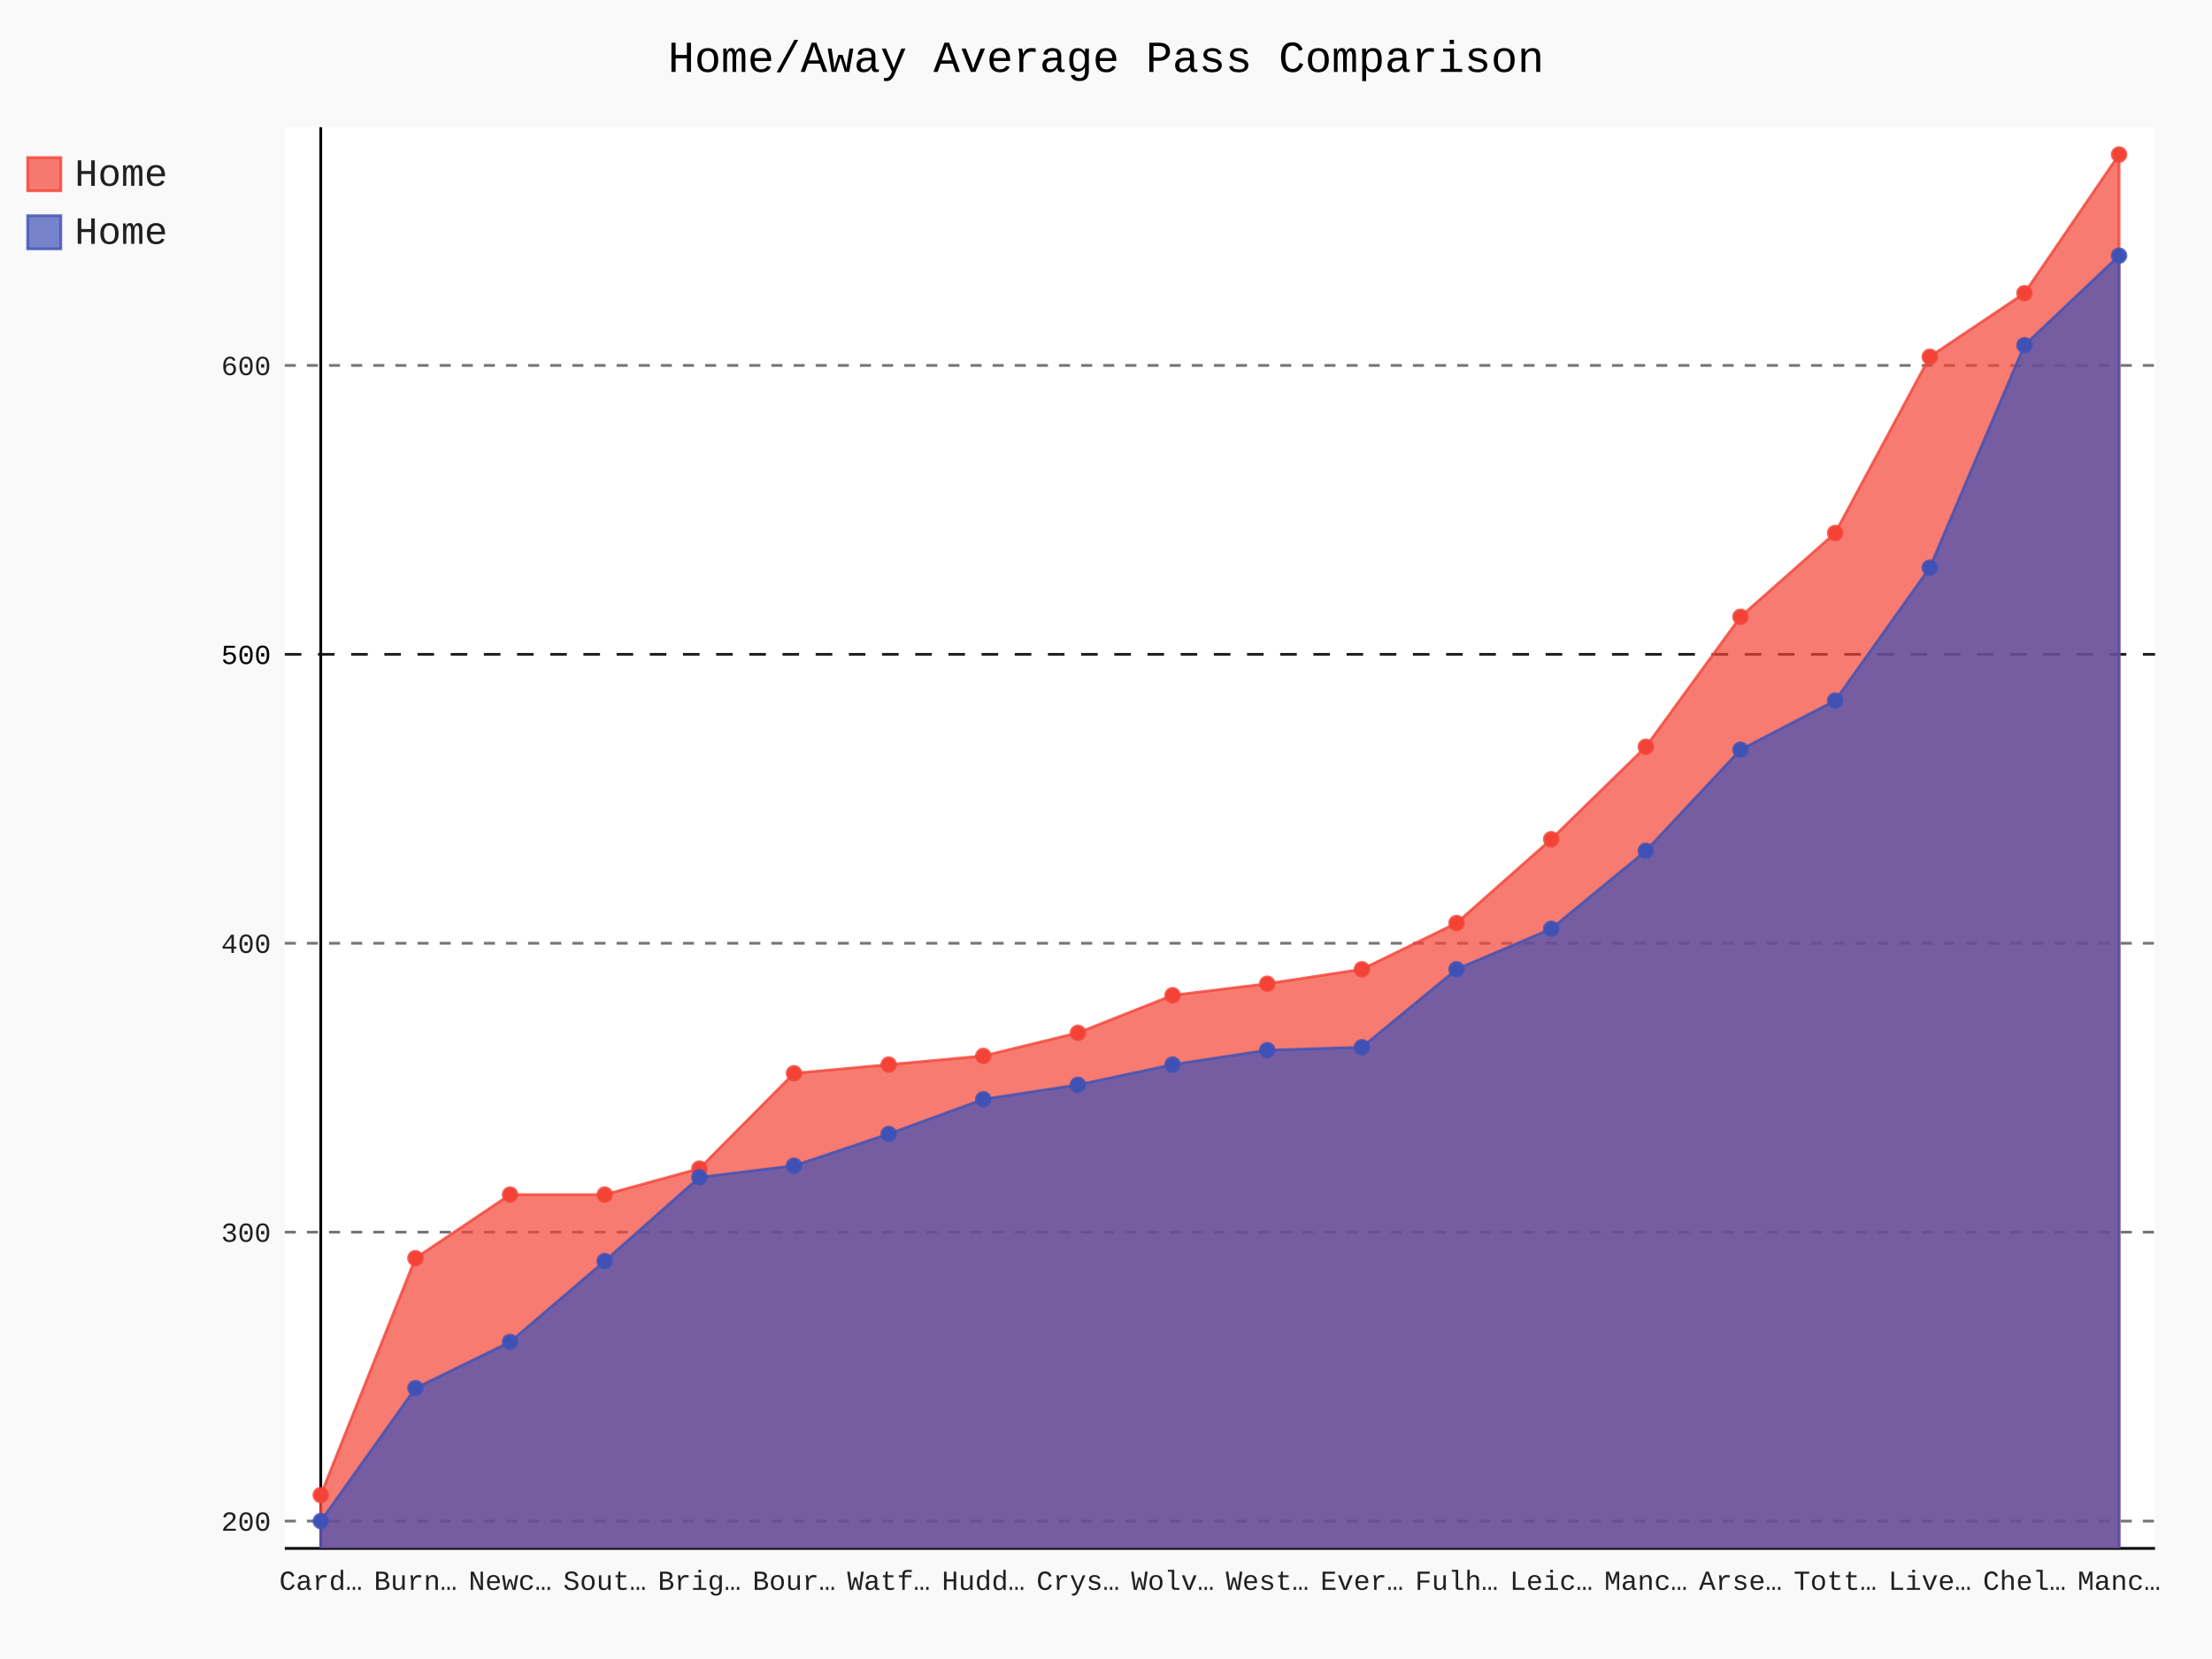
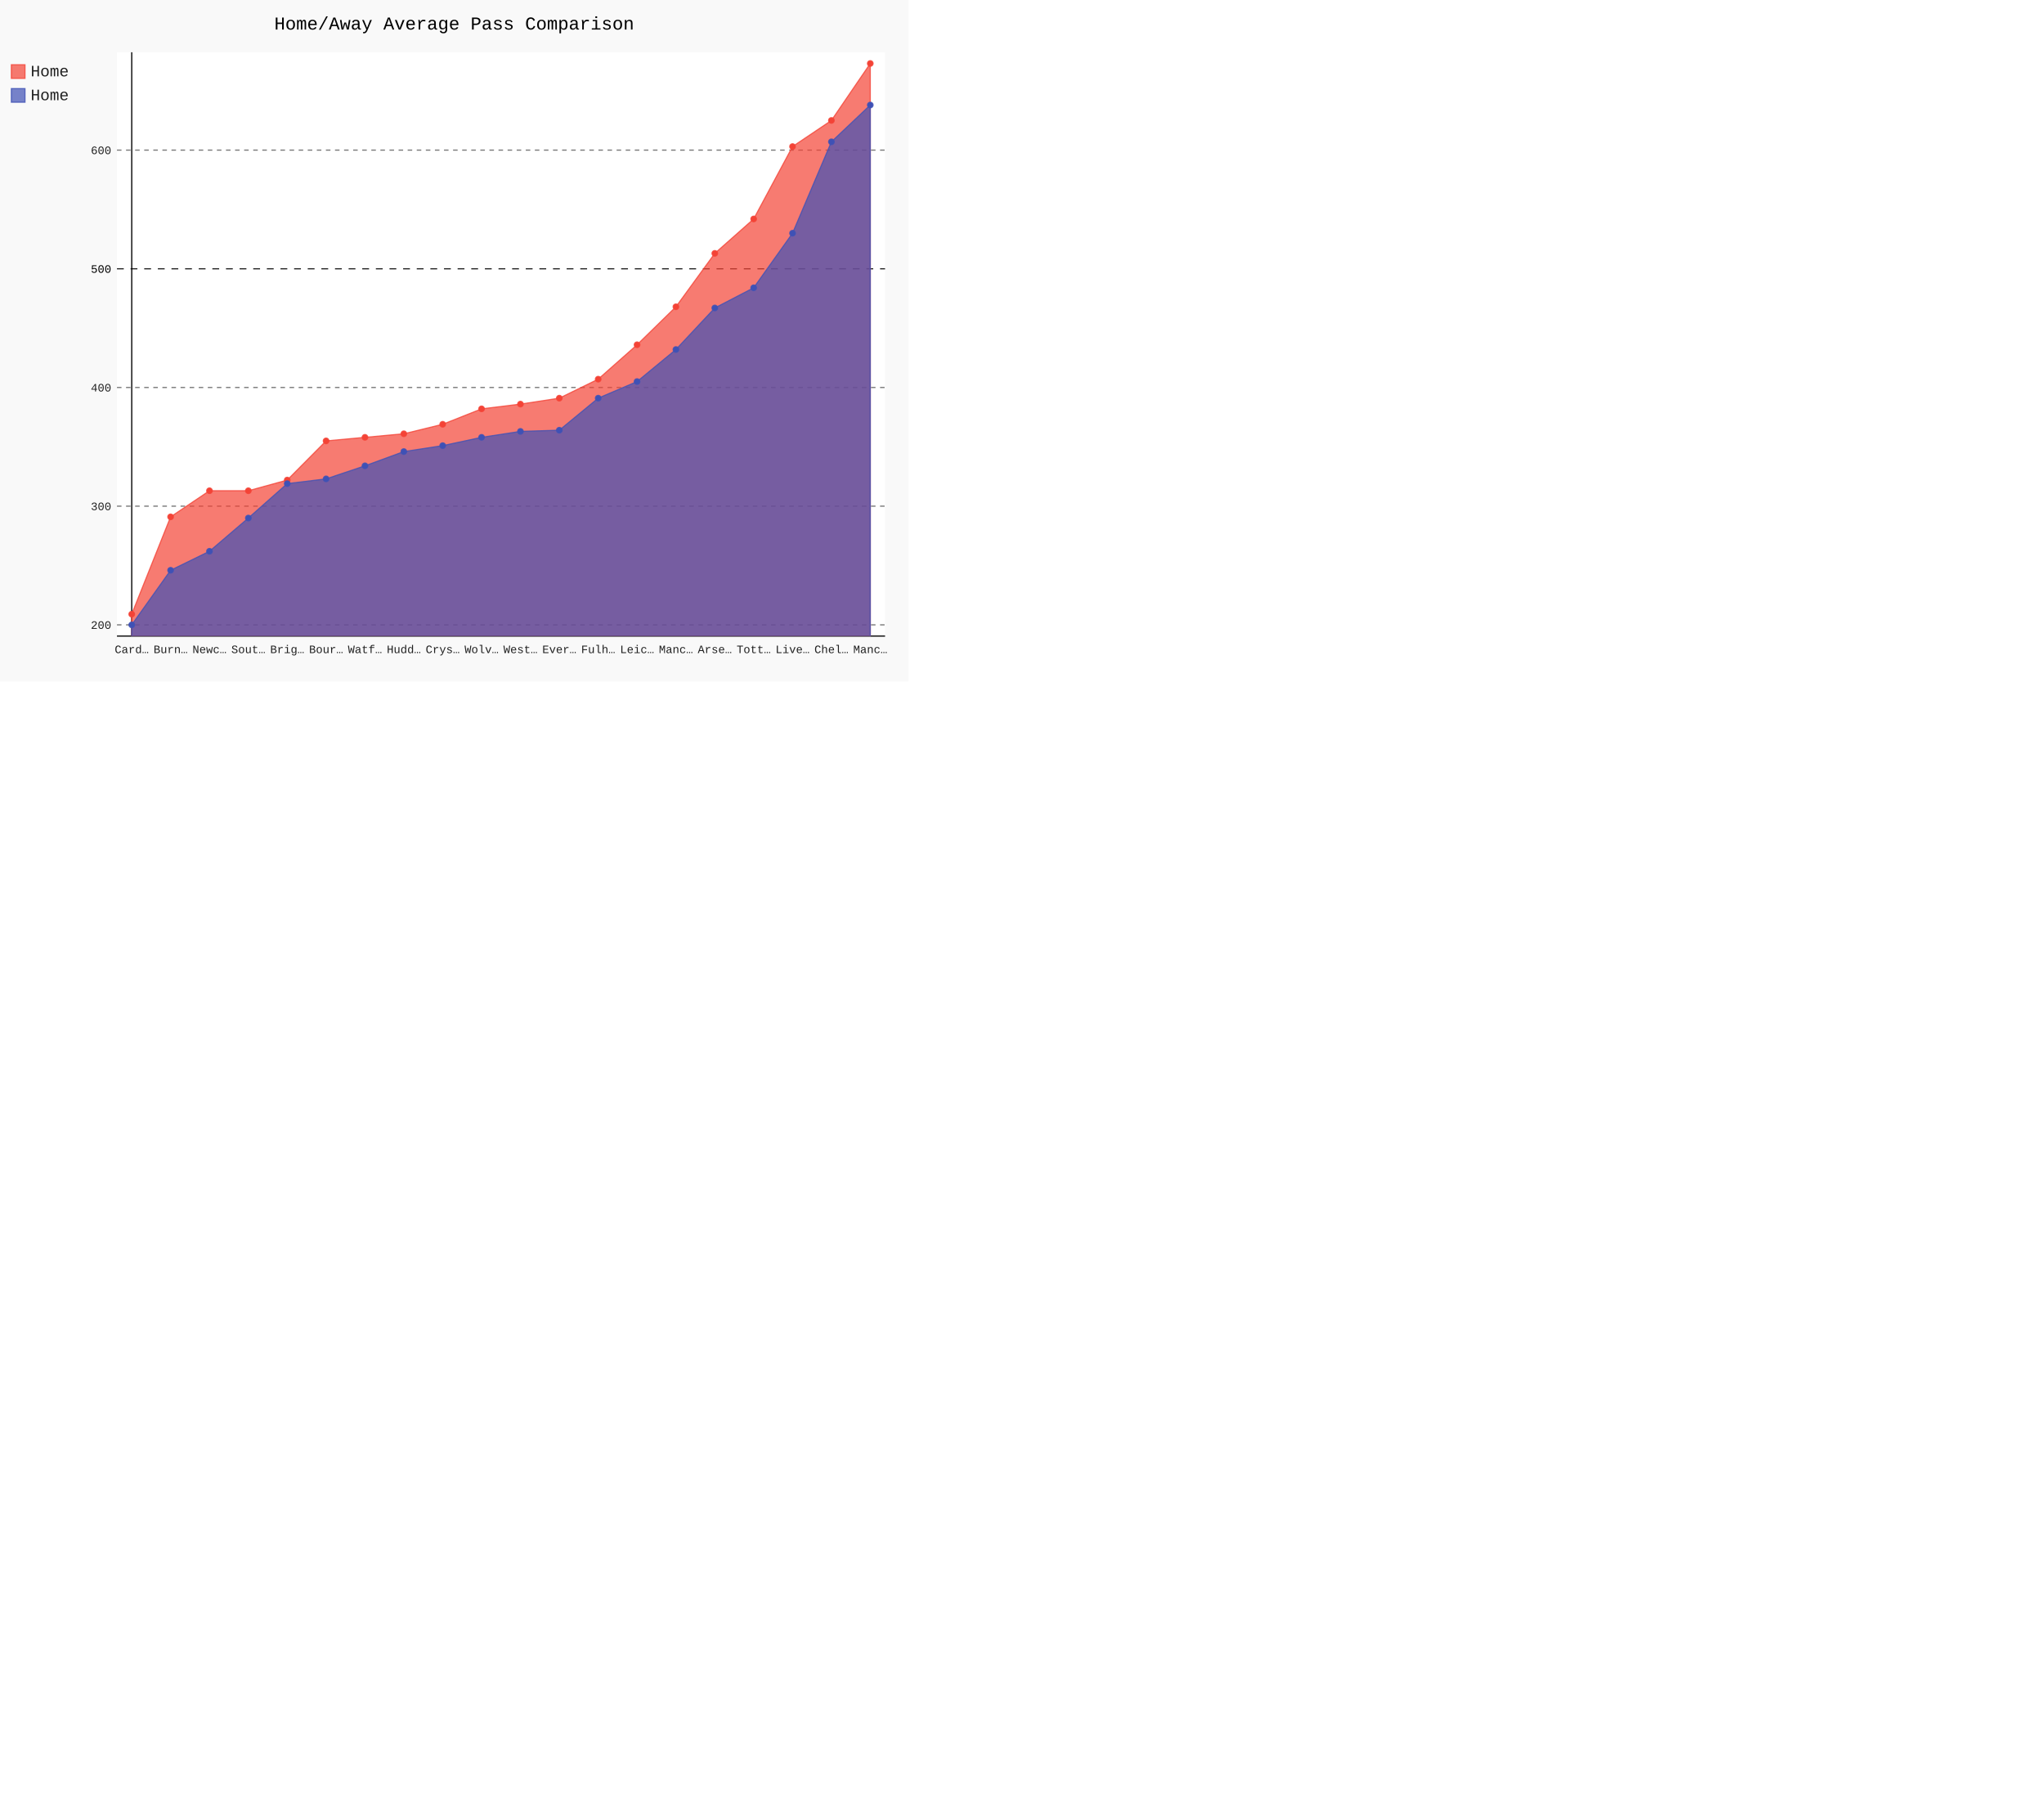
- <svg xmlns="http://www.w3.org/2000/svg" class="pygal-chart" id="chart-f26400e8-dc95-46c9-a964-b37309947b78" viewBox="0 0 800 600">
+ <svg xmlns="http://www.w3.org/2000/svg" class="pygal-chart" id="chart-f26400e8-dc95-46c9-a964-b37309947b78" viewBox="0 0 1800 1600">
  <defs>
    <style type="text/css">#chart-f26400e8-dc95-46c9-a964-b37309947b78{-webkit-user-select:none;-webkit-font-smoothing:antialiased;font-family:Consolas,"Liberation Mono",Menlo,Courier,monospace}#chart-f26400e8-dc95-46c9-a964-b37309947b78 .title{font-family:Consolas,"Liberation Mono",Menlo,Courier,monospace;font-size:16px}#chart-f26400e8-dc95-46c9-a964-b37309947b78 .legends .legend text{font-family:Consolas,"Liberation Mono",Menlo,Courier,monospace;font-size:14px}#chart-f26400e8-dc95-46c9-a964-b37309947b78 .axis text{font-family:Consolas,"Liberation Mono",Menlo,Courier,monospace;font-size:10px}#chart-f26400e8-dc95-46c9-a964-b37309947b78 .axis text.major{font-family:Consolas,"Liberation Mono",Menlo,Courier,monospace;font-size:10px}#chart-f26400e8-dc95-46c9-a964-b37309947b78 .text-overlay text.value{font-family:Consolas,"Liberation Mono",Menlo,Courier,monospace;font-size:16px}#chart-f26400e8-dc95-46c9-a964-b37309947b78 .text-overlay text.label{font-family:Consolas,"Liberation Mono",Menlo,Courier,monospace;font-size:10px}#chart-f26400e8-dc95-46c9-a964-b37309947b78 .tooltip{font-family:Consolas,"Liberation Mono",Menlo,Courier,monospace;font-size:14px}#chart-f26400e8-dc95-46c9-a964-b37309947b78 text.no_data{font-family:Consolas,"Liberation Mono",Menlo,Courier,monospace;font-size:64px}
#chart-f26400e8-dc95-46c9-a964-b37309947b78{background-color:rgba(249,249,249,1)}#chart-f26400e8-dc95-46c9-a964-b37309947b78 path,#chart-f26400e8-dc95-46c9-a964-b37309947b78 line,#chart-f26400e8-dc95-46c9-a964-b37309947b78 rect,#chart-f26400e8-dc95-46c9-a964-b37309947b78 circle{-webkit-transition:150ms;-moz-transition:150ms;transition:150ms}#chart-f26400e8-dc95-46c9-a964-b37309947b78 .graph &gt; .background{fill:rgba(249,249,249,1)}#chart-f26400e8-dc95-46c9-a964-b37309947b78 .plot &gt; .background{fill:rgba(255,255,255,1)}#chart-f26400e8-dc95-46c9-a964-b37309947b78 .graph{fill:rgba(0,0,0,.87)}#chart-f26400e8-dc95-46c9-a964-b37309947b78 text.no_data{fill:rgba(0,0,0,1)}#chart-f26400e8-dc95-46c9-a964-b37309947b78 .title{fill:rgba(0,0,0,1)}#chart-f26400e8-dc95-46c9-a964-b37309947b78 .legends .legend text{fill:rgba(0,0,0,.87)}#chart-f26400e8-dc95-46c9-a964-b37309947b78 .legends .legend:hover text{fill:rgba(0,0,0,1)}#chart-f26400e8-dc95-46c9-a964-b37309947b78 .axis .line{stroke:rgba(0,0,0,1)}#chart-f26400e8-dc95-46c9-a964-b37309947b78 .axis .guide.line{stroke:rgba(0,0,0,.54)}#chart-f26400e8-dc95-46c9-a964-b37309947b78 .axis .major.line{stroke:rgba(0,0,0,.87)}#chart-f26400e8-dc95-46c9-a964-b37309947b78 .axis text.major{fill:rgba(0,0,0,1)}#chart-f26400e8-dc95-46c9-a964-b37309947b78 .axis.y .guides:hover .guide.line,#chart-f26400e8-dc95-46c9-a964-b37309947b78 .line-graph .axis.x .guides:hover .guide.line,#chart-f26400e8-dc95-46c9-a964-b37309947b78 .stackedline-graph .axis.x .guides:hover .guide.line,#chart-f26400e8-dc95-46c9-a964-b37309947b78 .xy-graph .axis.x .guides:hover .guide.line{stroke:rgba(0,0,0,1)}#chart-f26400e8-dc95-46c9-a964-b37309947b78 .axis .guides:hover text{fill:rgba(0,0,0,1)}#chart-f26400e8-dc95-46c9-a964-b37309947b78 .reactive{fill-opacity:.7;stroke-opacity:.8}#chart-f26400e8-dc95-46c9-a964-b37309947b78 .ci{stroke:rgba(0,0,0,.87)}#chart-f26400e8-dc95-46c9-a964-b37309947b78 .reactive.active,#chart-f26400e8-dc95-46c9-a964-b37309947b78 .active .reactive{fill-opacity:.8;stroke-opacity:.9;stroke-width:4}#chart-f26400e8-dc95-46c9-a964-b37309947b78 .ci .reactive.active{stroke-width:1.5}#chart-f26400e8-dc95-46c9-a964-b37309947b78 .series text{fill:rgba(0,0,0,1)}#chart-f26400e8-dc95-46c9-a964-b37309947b78 .tooltip rect{fill:rgba(255,255,255,1);stroke:rgba(0,0,0,1);-webkit-transition:opacity 150ms;-moz-transition:opacity 150ms;transition:opacity 150ms}#chart-f26400e8-dc95-46c9-a964-b37309947b78 .tooltip .label{fill:rgba(0,0,0,.87)}#chart-f26400e8-dc95-46c9-a964-b37309947b78 .tooltip .label{fill:rgba(0,0,0,.87)}#chart-f26400e8-dc95-46c9-a964-b37309947b78 .tooltip .legend{font-size:.8em;fill:rgba(0,0,0,.54)}#chart-f26400e8-dc95-46c9-a964-b37309947b78 .tooltip .x_label{font-size:.6em;fill:rgba(0,0,0,1)}#chart-f26400e8-dc95-46c9-a964-b37309947b78 .tooltip .xlink{font-size:.5em;text-decoration:underline}#chart-f26400e8-dc95-46c9-a964-b37309947b78 .tooltip .value{font-size:1.5em}#chart-f26400e8-dc95-46c9-a964-b37309947b78 .bound{font-size:.5em}#chart-f26400e8-dc95-46c9-a964-b37309947b78 .max-value{font-size:.75em;fill:rgba(0,0,0,.54)}#chart-f26400e8-dc95-46c9-a964-b37309947b78 .map-element{fill:rgba(255,255,255,1);stroke:rgba(0,0,0,.54) !important}#chart-f26400e8-dc95-46c9-a964-b37309947b78 .map-element .reactive{fill-opacity:inherit;stroke-opacity:inherit}#chart-f26400e8-dc95-46c9-a964-b37309947b78 .color-0,#chart-f26400e8-dc95-46c9-a964-b37309947b78 .color-0 a:visited{stroke:#F44336;fill:#F44336}#chart-f26400e8-dc95-46c9-a964-b37309947b78 .color-1,#chart-f26400e8-dc95-46c9-a964-b37309947b78 .color-1 a:visited{stroke:#3F51B5;fill:#3F51B5}#chart-f26400e8-dc95-46c9-a964-b37309947b78 .text-overlay .color-0 text{fill:black}#chart-f26400e8-dc95-46c9-a964-b37309947b78 .text-overlay .color-1 text{fill:black}
#chart-f26400e8-dc95-46c9-a964-b37309947b78 text.no_data{text-anchor:middle}#chart-f26400e8-dc95-46c9-a964-b37309947b78 .guide.line{fill:none}#chart-f26400e8-dc95-46c9-a964-b37309947b78 .centered{text-anchor:middle}#chart-f26400e8-dc95-46c9-a964-b37309947b78 .title{text-anchor:middle}#chart-f26400e8-dc95-46c9-a964-b37309947b78 .legends .legend text{fill-opacity:1}#chart-f26400e8-dc95-46c9-a964-b37309947b78 .axis.x text{text-anchor:middle}#chart-f26400e8-dc95-46c9-a964-b37309947b78 .axis.x:not(.web) text[transform]{text-anchor:start}#chart-f26400e8-dc95-46c9-a964-b37309947b78 .axis.x:not(.web) text[transform].backwards{text-anchor:end}#chart-f26400e8-dc95-46c9-a964-b37309947b78 .axis.y text{text-anchor:end}#chart-f26400e8-dc95-46c9-a964-b37309947b78 .axis.y text[transform].backwards{text-anchor:start}#chart-f26400e8-dc95-46c9-a964-b37309947b78 .axis.y2 text{text-anchor:start}#chart-f26400e8-dc95-46c9-a964-b37309947b78 .axis.y2 text[transform].backwards{text-anchor:end}#chart-f26400e8-dc95-46c9-a964-b37309947b78 .axis .guide.line{stroke-dasharray:4,4}#chart-f26400e8-dc95-46c9-a964-b37309947b78 .axis .major.guide.line{stroke-dasharray:6,6}#chart-f26400e8-dc95-46c9-a964-b37309947b78 .horizontal .axis.y .guide.line,#chart-f26400e8-dc95-46c9-a964-b37309947b78 .horizontal .axis.y2 .guide.line,#chart-f26400e8-dc95-46c9-a964-b37309947b78 .vertical .axis.x .guide.line{opacity:0}#chart-f26400e8-dc95-46c9-a964-b37309947b78 .horizontal .axis.always_show .guide.line,#chart-f26400e8-dc95-46c9-a964-b37309947b78 .vertical .axis.always_show .guide.line{opacity:1 !important}#chart-f26400e8-dc95-46c9-a964-b37309947b78 .axis.y .guides:hover .guide.line,#chart-f26400e8-dc95-46c9-a964-b37309947b78 .axis.y2 .guides:hover .guide.line,#chart-f26400e8-dc95-46c9-a964-b37309947b78 .axis.x .guides:hover .guide.line{opacity:1}#chart-f26400e8-dc95-46c9-a964-b37309947b78 .axis .guides:hover text{opacity:1}#chart-f26400e8-dc95-46c9-a964-b37309947b78 .nofill{fill:none}#chart-f26400e8-dc95-46c9-a964-b37309947b78 .subtle-fill{fill-opacity:.2}#chart-f26400e8-dc95-46c9-a964-b37309947b78 .dot{stroke-width:1px;fill-opacity:1}#chart-f26400e8-dc95-46c9-a964-b37309947b78 .dot.active{stroke-width:5px}#chart-f26400e8-dc95-46c9-a964-b37309947b78 .dot.negative{fill:transparent}#chart-f26400e8-dc95-46c9-a964-b37309947b78 text,#chart-f26400e8-dc95-46c9-a964-b37309947b78 tspan{stroke:none !important}#chart-f26400e8-dc95-46c9-a964-b37309947b78 .series text.active{opacity:1}#chart-f26400e8-dc95-46c9-a964-b37309947b78 .tooltip rect{fill-opacity:.95;stroke-width:.5}#chart-f26400e8-dc95-46c9-a964-b37309947b78 .tooltip text{fill-opacity:1}#chart-f26400e8-dc95-46c9-a964-b37309947b78 .showable{visibility:hidden}#chart-f26400e8-dc95-46c9-a964-b37309947b78 .showable.shown{visibility:visible}#chart-f26400e8-dc95-46c9-a964-b37309947b78 .gauge-background{fill:rgba(229,229,229,1);stroke:none}#chart-f26400e8-dc95-46c9-a964-b37309947b78 .bg-lines{stroke:rgba(249,249,249,1);stroke-width:2px}</style>
  </defs>
  <g class="graph line-graph vertical">
    <rect class="background" height="600" width="800" x="0" y="0" />
    <g class="plot" transform="translate(103, 46)">
      <rect class="background" height="514" width="676.4" x="0" y="0" />
      <g class="axis y always_show">
        <path class="line" d="M0 514 h676.4" />
        <g class="guides">
          <path class="guide line" d="M0 504.115 h676.4" />
          <text class="" x="-5" y="507.615">200</text>
        </g>
        <g class="guides">
          <path class="guide line" d="M0 399.627 h676.4" />
          <text class="" x="-5" y="403.127">300</text>
        </g>
        <g class="guides">
          <path class="guide line" d="M0 295.138 h676.4" />
          <text class="" x="-5" y="298.638">400</text>
        </g>
        <g class="guides">
          <path class="major guide line" d="M0 190.65 h676.4" />
          <text class="major" x="-5" y="194.15">500</text>
        </g>
        <g class="guides">
          <path class="guide line" d="M0 86.161 h676.4" />
          <text class="" x="-5" y="89.661">600</text>
        </g>
      </g>
      <g class="axis x">
        <g class="guides">
          <path class="line" d="M13.008 0 v514" />
          <text class="" x="13.008" y="529.0">Card…</text>
        </g>
        <g class="guides">
          <path class="guide line" d="M47.238 0 v514" />
          <text class="" x="47.238" y="529.0">Burn…</text>
        </g>
        <g class="guides">
          <path class="guide line" d="M81.469 0 v514" />
          <text class="" x="81.469" y="529.0">Newc…</text>
        </g>
        <g class="guides">
          <path class="guide line" d="M115.7 0 v514" />
          <text class="" x="115.7" y="529.0">Sout…</text>
        </g>
        <g class="guides">
          <path class="guide line" d="M149.931 0 v514" />
          <text class="" x="149.931" y="529.0">Brig…</text>
        </g>
        <g class="guides">
          <path class="guide line" d="M184.162 0 v514" />
          <text class="" x="184.162" y="529.0">Bour…</text>
        </g>
        <g class="guides">
          <path class="guide line" d="M218.392 0 v514" />
          <text class="" x="218.392" y="529.0">Watf…</text>
        </g>
        <g class="guides">
          <path class="guide line" d="M252.623 0 v514" />
          <text class="" x="252.623" y="529.0">Hudd…</text>
        </g>
        <g class="guides">
          <path class="guide line" d="M286.854 0 v514" />
          <text class="" x="286.854" y="529.0">Crys…</text>
        </g>
        <g class="guides">
          <path class="guide line" d="M321.085 0 v514" />
          <text class="" x="321.085" y="529.0">Wolv…</text>
        </g>
        <g class="guides">
          <path class="guide line" d="M355.315 0 v514" />
          <text class="" x="355.315" y="529.0">West…</text>
        </g>
        <g class="guides">
          <path class="guide line" d="M389.546 0 v514" />
          <text class="" x="389.546" y="529.0">Ever…</text>
        </g>
        <g class="guides">
          <path class="guide line" d="M423.777 0 v514" />
          <text class="" x="423.777" y="529.0">Fulh…</text>
        </g>
        <g class="guides">
          <path class="guide line" d="M458.008 0 v514" />
          <text class="" x="458.008" y="529.0">Leic…</text>
        </g>
        <g class="guides">
          <path class="guide line" d="M492.238 0 v514" />
          <text class="" x="492.238" y="529.0">Manc…</text>
        </g>
        <g class="guides">
          <path class="guide line" d="M526.469 0 v514" />
          <text class="" x="526.469" y="529.0">Arse…</text>
        </g>
        <g class="guides">
          <path class="guide line" d="M560.7 0 v514" />
          <text class="" x="560.7" y="529.0">Tott…</text>
        </g>
        <g class="guides">
          <path class="guide line" d="M594.931 0 v514" />
          <text class="" x="594.931" y="529.0">Live…</text>
        </g>
        <g class="guides">
          <path class="guide line" d="M629.162 0 v514" />
          <text class="" x="629.162" y="529.0">Chel…</text>
        </g>
        <g class="guides">
          <path class="guide line" d="M663.392 0 v514" />
          <text class="" x="663.392" y="529.0">Manc…</text>
        </g>
      </g>
      <g class="series serie-0 color-0">
        <path class="line reactive" d="M13.008 514 L13.008 494.711 47.238 409.031 81.469 386.043 115.7 386.043 149.931 376.639 184.162 342.158 218.392 339.024 252.623 335.889 286.854 327.53 321.085 313.946 355.315 309.767 389.546 304.542 423.777 287.824 458.008 257.522 492.238 224.086 526.469 177.066 560.7 146.765 594.931 83.027 629.162 60.039 663.392 9.885 663.392 514" />
      </g>
      <g class="series serie-1 color-1">
        <path class="line reactive" d="M13.008 514 L13.008 504.115 47.238 456.051 81.469 439.332 115.7 410.076 149.931 379.774 184.162 375.594 218.392 364.101 252.623 351.562 286.854 346.338 321.085 339.024 355.315 333.799 389.546 332.754 423.777 304.542 458.008 289.914 492.238 261.702 526.469 225.131 560.7 207.368 594.931 159.303 629.162 78.847 663.392 46.456 663.392 514" />
      </g>
    </g>
    <g class="titles">
      <text class="title plot_title" x="400.0" y="26">Home/Away Average Pass Comparison</text>
    </g>
    <g class="plot overlay" transform="translate(103, 46)">
      <g class="series serie-0 color-0">
        <g class="dots">
          <circle class="dot reactive tooltip-trigger" cx="13.008" cy="494.711" r="2.5" />
        </g>
        <g class="dots">
          <circle class="dot reactive tooltip-trigger" cx="47.238" cy="409.031" r="2.5" />
        </g>
        <g class="dots">
          <circle class="dot reactive tooltip-trigger" cx="81.469" cy="386.043" r="2.5" />
        </g>
        <g class="dots">
          <circle class="dot reactive tooltip-trigger" cx="115.7" cy="386.043" r="2.5" />
        </g>
        <g class="dots">
          <circle class="dot reactive tooltip-trigger" cx="149.931" cy="376.639" r="2.5" />
        </g>
        <g class="dots">
          <circle class="dot reactive tooltip-trigger" cx="184.162" cy="342.158" r="2.5" />
        </g>
        <g class="dots">
          <circle class="dot reactive tooltip-trigger" cx="218.392" cy="339.023" r="2.5" />
        </g>
        <g class="dots">
          <circle class="dot reactive tooltip-trigger" cx="252.623" cy="335.889" r="2.5" />
        </g>
        <g class="dots">
          <circle class="dot reactive tooltip-trigger" cx="286.854" cy="327.53" r="2.5" />
        </g>
        <g class="dots">
          <circle class="dot reactive tooltip-trigger" cx="321.085" cy="313.946" r="2.5" />
        </g>
        <g class="dots">
          <circle class="dot reactive tooltip-trigger" cx="355.315" cy="309.767" r="2.5" />
        </g>
        <g class="dots">
          <circle class="dot reactive tooltip-trigger" cx="389.546" cy="304.542" r="2.5" />
        </g>
        <g class="dots">
          <circle class="dot reactive tooltip-trigger" cx="423.777" cy="287.824" r="2.5" />
        </g>
        <g class="dots">
          <circle class="dot reactive tooltip-trigger" cx="458.008" cy="257.522" r="2.5" />
        </g>
        <g class="dots">
          <circle class="dot reactive tooltip-trigger" cx="492.238" cy="224.086" r="2.5" />
        </g>
        <g class="dots">
          <circle class="dot reactive tooltip-trigger" cx="526.469" cy="177.066" r="2.5" />
        </g>
        <g class="dots">
          <circle class="dot reactive tooltip-trigger" cx="560.7" cy="146.765" r="2.5" />
        </g>
        <g class="dots">
          <circle class="dot reactive tooltip-trigger" cx="594.931" cy="83.027" r="2.5" />
        </g>
        <g class="dots">
          <circle class="dot reactive tooltip-trigger" cx="629.162" cy="60.039" r="2.5" />
        </g>
        <g class="dots">
          <circle class="dot reactive tooltip-trigger" cx="663.392" cy="9.885" r="2.5" />
        </g>
      </g>
      <g class="series serie-1 color-1">
        <g class="dots">
          <circle class="dot reactive tooltip-trigger" cx="13.008" cy="504.115" r="2.5" />
        </g>
        <g class="dots">
          <circle class="dot reactive tooltip-trigger" cx="47.238" cy="456.051" r="2.5" />
        </g>
        <g class="dots">
          <circle class="dot reactive tooltip-trigger" cx="81.469" cy="439.332" r="2.5" />
        </g>
        <g class="dots">
          <circle class="dot reactive tooltip-trigger" cx="115.7" cy="410.076" r="2.5" />
        </g>
        <g class="dots">
          <circle class="dot reactive tooltip-trigger" cx="149.931" cy="379.774" r="2.5" />
        </g>
        <g class="dots">
          <circle class="dot reactive tooltip-trigger" cx="184.162" cy="375.594" r="2.5" />
        </g>
        <g class="dots">
          <circle class="dot reactive tooltip-trigger" cx="218.392" cy="364.101" r="2.5" />
        </g>
        <g class="dots">
          <circle class="dot reactive tooltip-trigger" cx="252.623" cy="351.562" r="2.5" />
        </g>
        <g class="dots">
          <circle class="dot reactive tooltip-trigger" cx="286.854" cy="346.338" r="2.5" />
        </g>
        <g class="dots">
          <circle class="dot reactive tooltip-trigger" cx="321.085" cy="339.023" r="2.5" />
        </g>
        <g class="dots">
          <circle class="dot reactive tooltip-trigger" cx="355.315" cy="333.799" r="2.5" />
        </g>
        <g class="dots">
          <circle class="dot reactive tooltip-trigger" cx="389.546" cy="332.754" r="2.5" />
        </g>
        <g class="dots">
          <circle class="dot reactive tooltip-trigger" cx="423.777" cy="304.542" r="2.5" />
        </g>
        <g class="dots">
          <circle class="dot reactive tooltip-trigger" cx="458.008" cy="289.914" r="2.5" />
        </g>
        <g class="dots">
          <circle class="dot reactive tooltip-trigger" cx="492.238" cy="261.702" r="2.5" />
        </g>
        <g class="dots">
          <circle class="dot reactive tooltip-trigger" cx="526.469" cy="225.131" r="2.5" />
        </g>
        <g class="dots">
          <circle class="dot reactive tooltip-trigger" cx="560.7" cy="207.368" r="2.5" />
        </g>
        <g class="dots">
          <circle class="dot reactive tooltip-trigger" cx="594.931" cy="159.303" r="2.5" />
        </g>
        <g class="dots">
          <circle class="dot reactive tooltip-trigger" cx="629.162" cy="78.847" r="2.5" />
        </g>
        <g class="dots">
          <circle class="dot reactive tooltip-trigger" cx="663.392" cy="46.456" r="2.5" />
        </g>
      </g>
    </g>
    <g class="plot text-overlay" transform="translate(103, 46)">
      <g class="series serie-0 color-0" />
      <g class="series serie-1 color-1" />
    </g>
    <g class="plot tooltip-overlay" transform="translate(103, 46)">
      <g class="tooltip" style="opacity: 0" transform="translate(0 0)">
        <rect class="tooltip-box" height="0" rx="0" ry="0" width="0" />
        <g class="text" />
      </g>
    </g>
    <g class="legends" transform="translate(10, 56)">
      <g class="legend reactive activate-serie" id="activate-serie-0">
        <rect class="color-0 reactive" height="12" width="12" x="0.0" y="1.0" />
        <text x="17.0" y="11.2">Home</text>
      </g>
      <g class="legend reactive activate-serie" id="activate-serie-1">
        <rect class="color-1 reactive" height="12" width="12" x="0.0" y="22.0" />
        <text x="17.0" y="32.2">Home</text>
      </g>
    </g>
    <g class="legends" transform="translate(790, 56)" />
  </g>
</svg>
